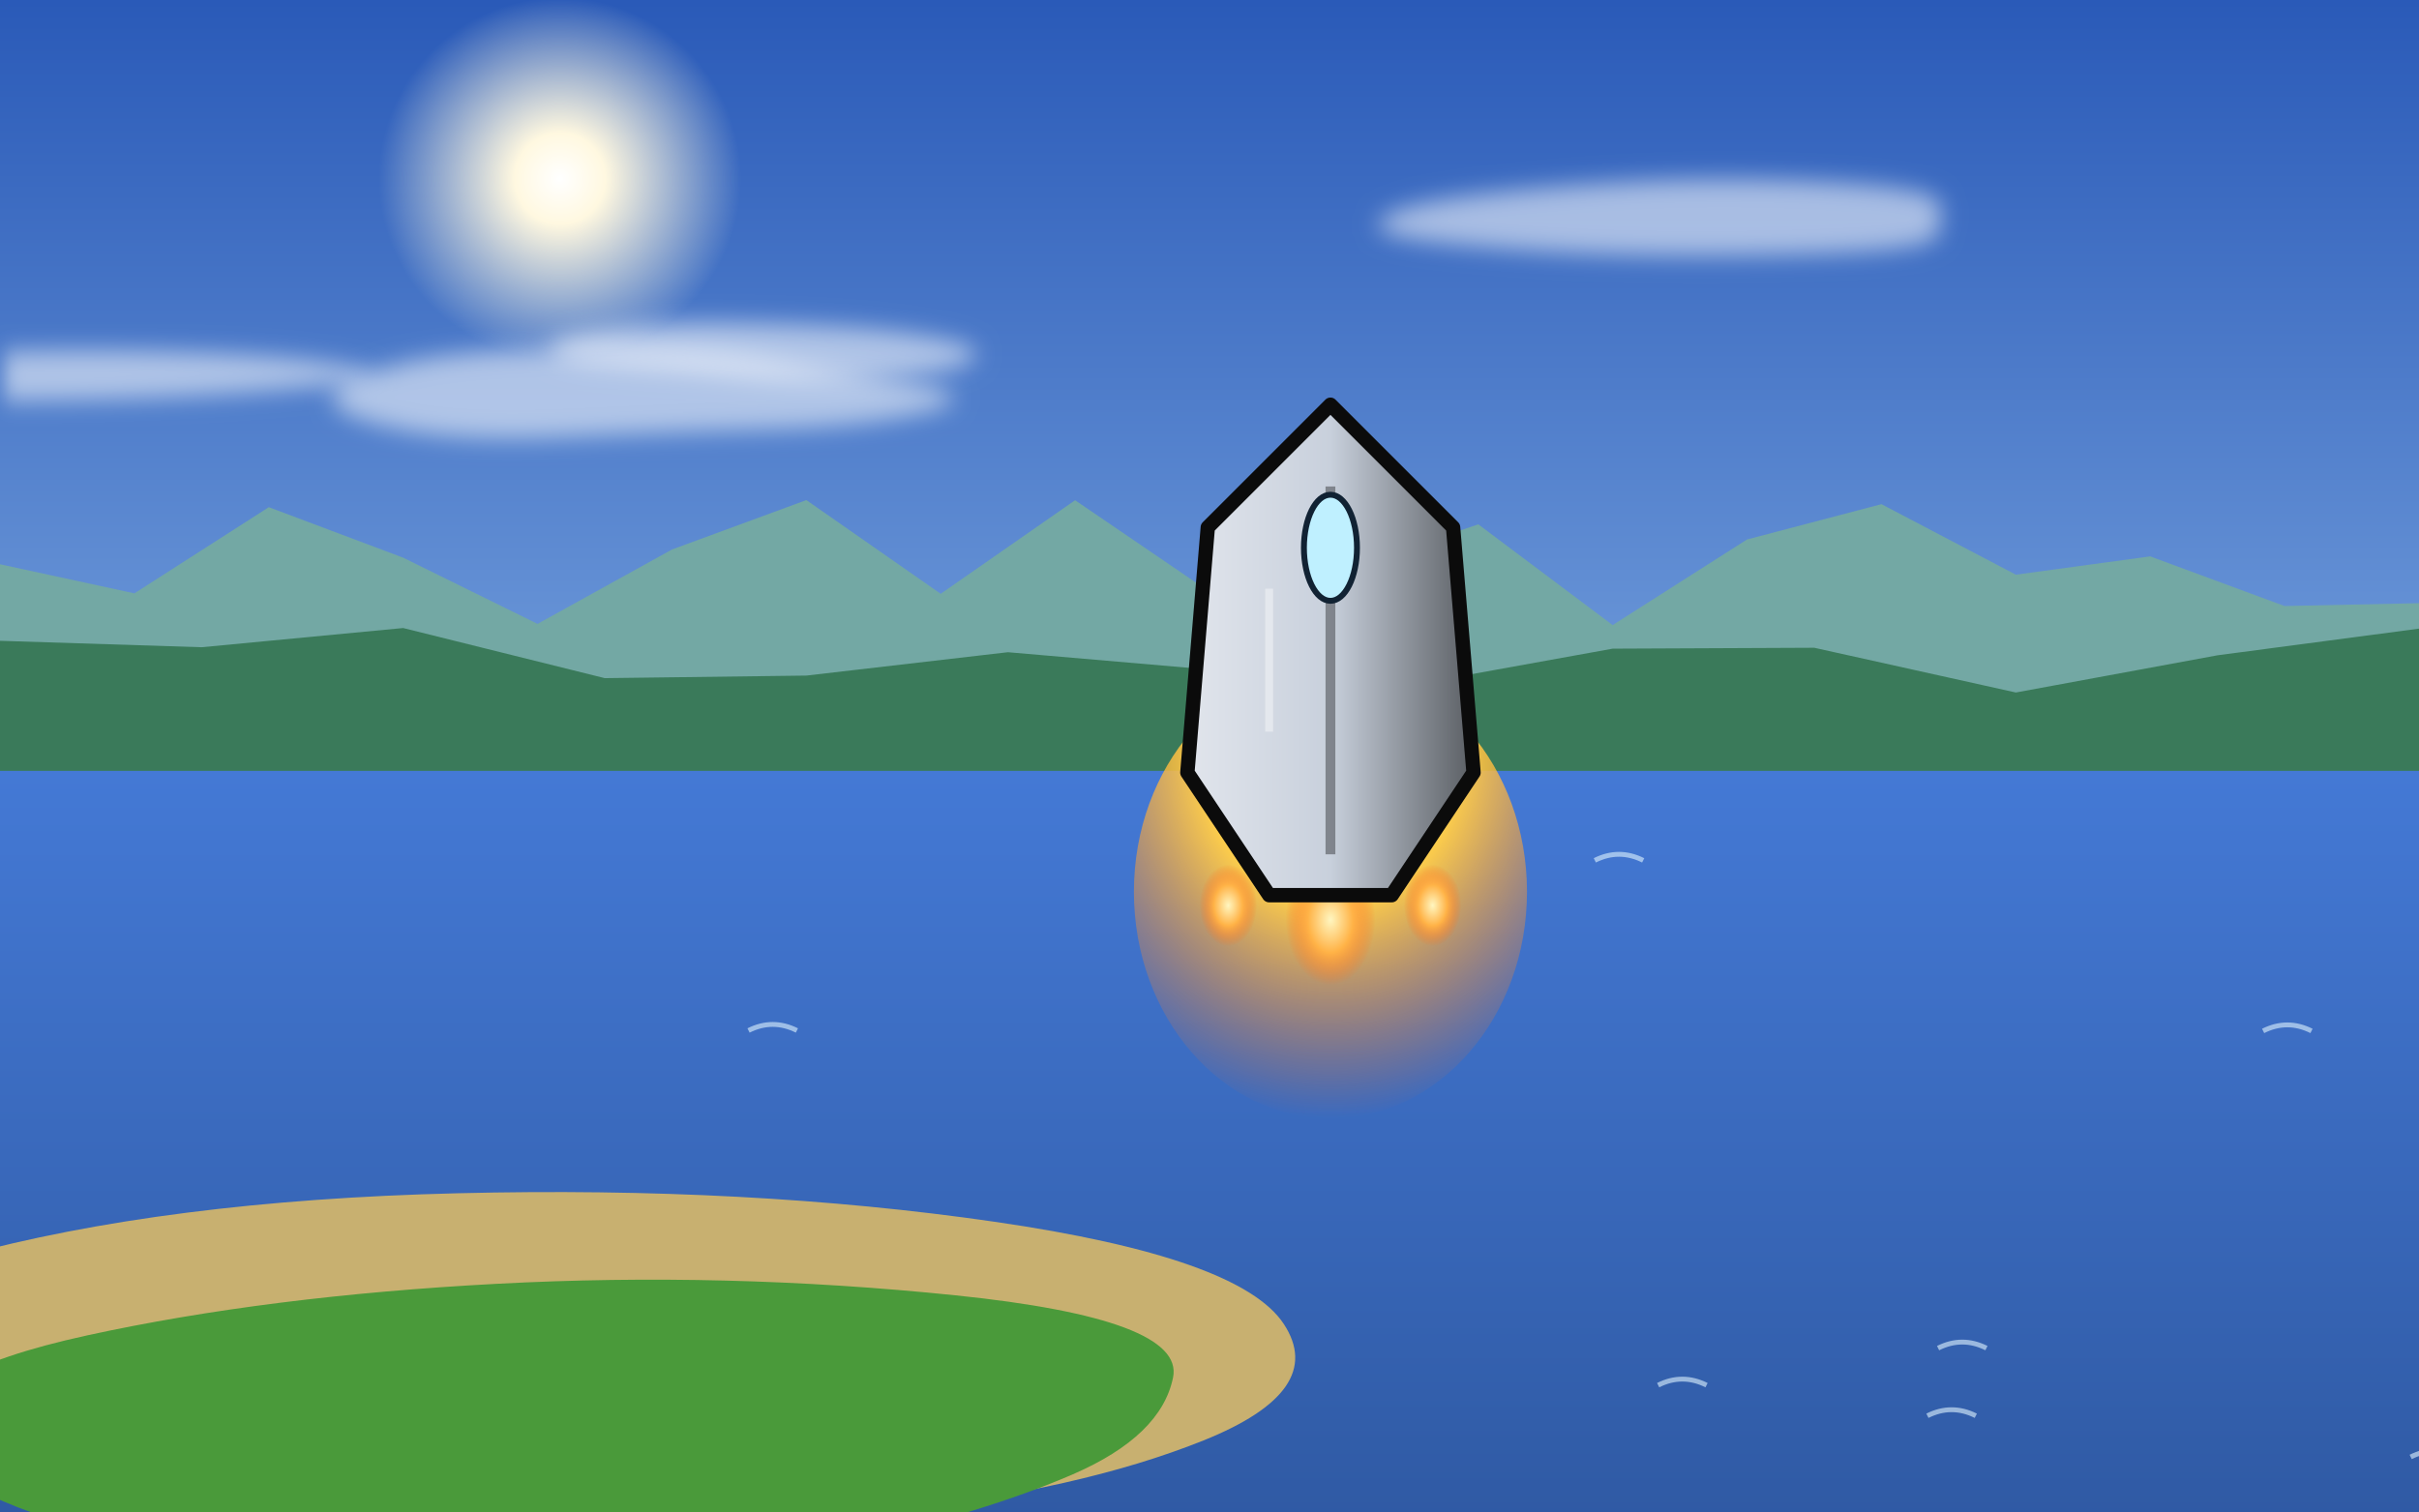
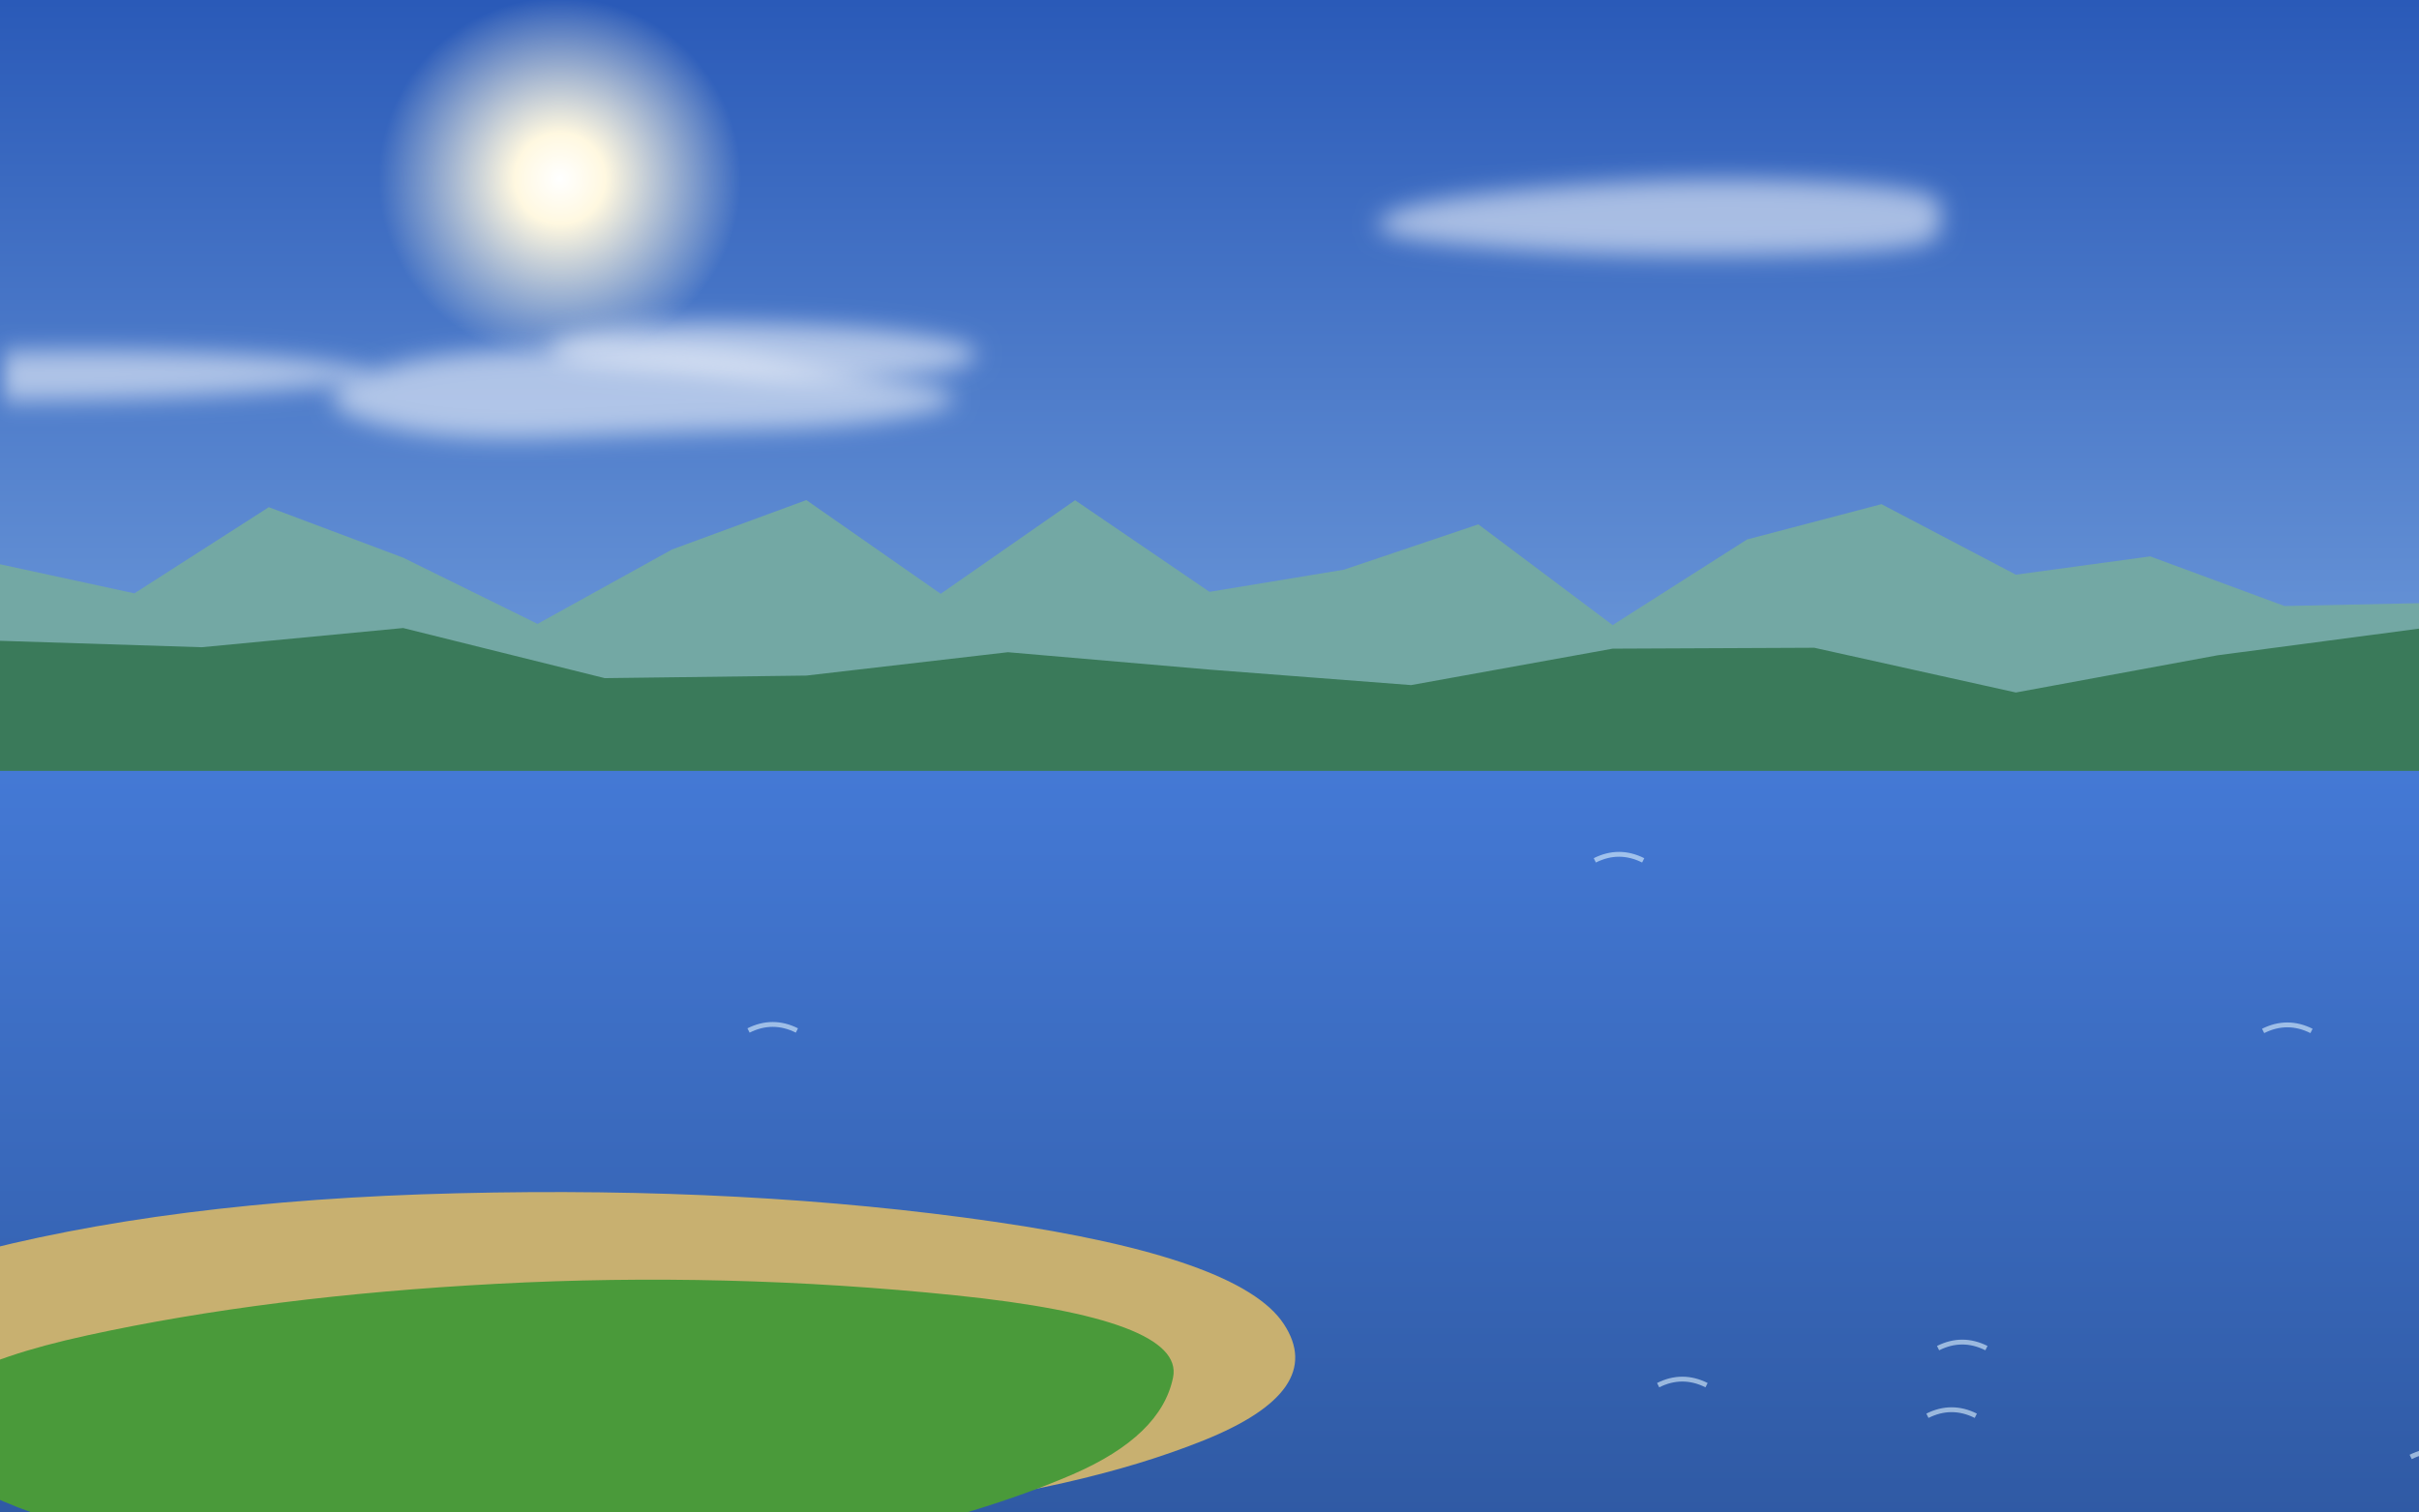
<svg xmlns="http://www.w3.org/2000/svg" width="320" height="200" viewBox="0 0 320 200">
  <defs>
    <linearGradient id="sky" x1="0" y1="0" x2="0" y2="1">
      <stop offset="0" stop-color="#2a5ab8" />
      <stop offset="1" stop-color="#b8e0ff" />
    </linearGradient>
    <linearGradient id="gr" x1="0" y1="0" x2="0" y2="1">
      <stop offset="0" stop-color="#4479d5" />
      <stop offset="1" stop-color="#1a3a72" />
    </linearGradient>
    <filter id="soft" x="-50%" y="-50%" width="200%" height="200%">
      <feGaussianBlur stdDeviation="1.6" />
    </filter>
    <radialGradient id="sun" cx="0.5" cy="0.5" r="0.5">
      <stop offset="0" stop-color="#ffffff" />
      <stop offset="0.25" stop-color="#fff8e0" />
      <stop offset="1" stop-color="#fff8e0" stop-opacity="0" />
-     </radialGradient>
-     <linearGradient id="csh" x1="0" y1="0" x2="0" y2="1">
-       <stop offset="0" stop-color="#e1e5ec" />
-       <stop offset="0.5" stop-color="#c8d0dc" />
-       <stop offset="1" stop-color="#5a5e63" />
-     </linearGradient>
-     <radialGradient id="cse" cx="0.5" cy="0.5" r="0.5">
-       <stop offset="0" stop-color="#fff6c0" />
-       <stop offset="0.5" stop-color="#ffb347" />
-       <stop offset="1" stop-color="#ff6a1a" stop-opacity="0" />
-     </radialGradient>
-     <radialGradient id="fl" cx="0.5" cy="0.2" r="0.8">
-       <stop offset="0" stop-color="#ffffff" />
-       <stop offset="0.4" stop-color="#ffd04a" />
-       <stop offset="1" stop-color="#ff6a1a" stop-opacity="0" />
    </radialGradient>
  </defs>
  <rect x="0" y="0" width="320" height="200" fill="url(#sky)" />
  <circle cx="74.07" cy="23.64" r="24" fill="url(#sun)" />
  <path d="M46.36,48.51Q53.51,49.95 42.23,51.08Q30.96,52.2 19.39,52.67Q7.81,53.13 -4.92,53.07Q-17.65,53.02 -29.53,52.2Q-41.42,51.39 -44.04,49.87Q-46.66,48.34 -30.93,47.81Q-15.2,47.28 -3,46.67Q9.2,46.06 24.21,46.57Q39.22,47.07 46.36,48.51Z" fill="#ffffff" opacity="0.55" filter="url(#soft)" />
  <path d="M125.76,45.11Q130.99,46.33 128.28,47.87Q125.57,49.41 116.04,50.06Q106.51,50.71 98.67,49.91Q90.83,49.11 82.01,48.5Q73.18,47.89 72.71,46.3Q72.23,44.71 79.51,43.59Q86.78,42.47 96.16,42.63Q105.53,42.78 113.03,43.34Q120.53,43.89 125.76,45.11Z" fill="#ffffff" opacity="0.55" filter="url(#soft)" />
  <path d="M120.93,50.71Q130.69,52.48 122.62,54.47Q114.54,56.45 101.67,56.79Q88.79,57.14 74.66,57.82Q60.53,58.49 51.97,56.59Q43.42,54.69 44.07,52.52Q44.73,50.35 52.25,48.31Q59.76,46.27 75.49,46.01Q91.21,45.74 101.19,47.34Q111.17,48.94 120.93,50.71Z" fill="#ffffff" opacity="0.55" filter="url(#soft)" />
  <path d="M256.64,27Q256.96,29.01 256.38,30.99Q255.79,32.97 242.11,33.5Q228.43,34.03 216.1,33.74Q203.77,33.46 192.06,32.3Q180.34,31.14 182.58,29.12Q184.81,27.11 194.45,25.88Q204.09,24.64 216.68,23.99Q229.26,23.33 242.79,24.16Q256.32,24.99 256.64,27Z" fill="#ffffff" opacity="0.55" filter="url(#soft)" />
  <path d="M0,100L0,74.66L17.78,78.51L35.56,67.11L53.33,73.79L71.11,82.55L88.89,72.71L106.67,66.17L124.44,78.57L142.22,66.19L160,78.31L177.78,75.38L195.56,69.38L213.33,82.71L231.11,71.38L248.89,66.71L266.67,76.04L284.44,73.62L302.22,80.19L320,79.81L320,100Z" fill="#73a8a4" />
  <path d="M0,114L0,84.79L26.67,85.64L53.33,83.1L80,89.73L106.67,89.39L133.33,86.3L160,88.6L186.67,90.65L213.33,85.83L240,85.71L266.67,91.63L293.33,86.71L320,83.18L320,114Z" fill="#3a7a5a" />
  <rect x="0" y="102" width="320" height="200" fill="url(#gr)" />
  <path d="M210.97,113.84 q3.2,-1.6 6.4,0" stroke="#e0f4ff" stroke-width="0.64" fill="none" opacity="0.6" />
  <path d="M254.97,187.33 q3.2,-1.6 6.4,0" stroke="#e0f4ff" stroke-width="0.64" fill="none" opacity="0.6" />
  <path d="M318.9,192.78 q3.2,-1.6 6.4,0" stroke="#e0f4ff" stroke-width="0.64" fill="none" opacity="0.6" />
  <path d="M2.97,193.17 q3.2,-1.6 6.4,0" stroke="#e0f4ff" stroke-width="0.64" fill="none" opacity="0.6" />
  <path d="M57.75,180.04 q3.2,-1.6 6.4,0" stroke="#e0f4ff" stroke-width="0.64" fill="none" opacity="0.6" />
  <path d="M219.35,183.28 q3.2,-1.6 6.4,0" stroke="#e0f4ff" stroke-width="0.64" fill="none" opacity="0.6" />
  <path d="M99.02,136.35 q3.2,-1.6 6.4,0" stroke="#e0f4ff" stroke-width="0.64" fill="none" opacity="0.6" />
  <path d="M25.72,199.66 q3.2,-1.6 6.4,0" stroke="#e0f4ff" stroke-width="0.64" fill="none" opacity="0.6" />
  <path d="M256.38,178.38 q3.2,-1.6 6.4,0" stroke="#e0f4ff" stroke-width="0.64" fill="none" opacity="0.6" />
  <path d="M91.6,184 q3.2,-1.6 6.4,0" stroke="#e0f4ff" stroke-width="0.64" fill="none" opacity="0.6" />
  <path d="M299.38,136.41 q3.2,-1.6 6.4,0" stroke="#e0f4ff" stroke-width="0.64" fill="none" opacity="0.6" />
  <path d="M37.12,183.93 q3.2,-1.6 6.4,0" stroke="#e0f4ff" stroke-width="0.64" fill="none" opacity="0.6" />
  <path d="M169.83,175.19Q175.62,184 159.22,190.59Q142.81,197.18 117.98,199.91Q93.15,202.65 68.3,201.24Q43.45,199.83 10.52,196.57Q-22.42,193.32 -27.5,183.54Q-32.57,173.76 -5.35,166.29Q21.87,158.83 60.48,157.89Q99.08,156.94 131.56,161.66Q164.04,166.37 169.83,175.19Z" fill="#c8b070" />
  <path d="M155.18,182.26Q153.61,190 141.94,195.07Q130.27,200.14 111.88,204.27Q93.49,208.4 64.69,208.38Q35.88,208.37 14.06,203.02Q-7.75,197.68 -10.08,189.8Q-12.4,181.92 11.55,176.69Q35.49,171.47 65.72,169.87Q95.94,168.26 126.35,171.39Q156.76,174.52 155.18,182.26Z" fill="#4a9a3a" />
-   <ellipse cx="176" cy="118" rx="26" ry="30" fill="url(#fl)" />
-   <g transform="translate(176 86) rotate(-90) scale(2.6) translate(-16 -12)">
-     <ellipse cx="2.27" cy="12" rx="3.33" ry="2.29" fill="url(#cse)" />
-     <ellipse cx="3" cy="6.8" rx="2.08" ry="1.46" fill="url(#cse)" />
-     <ellipse cx="3" cy="17.2" rx="2.08" ry="1.46" fill="url(#cse)" />
-     <polygon points="28.48,12 22.24,5.76 9.76,4.72 3.52,8.88 3.52,15.12 9.76,19.28 22.24,18.24" fill="url(#csh)" stroke="#0b0b0b" stroke-width="0.73" stroke-linejoin="round" />
-     <line x1="5.6" y1="12" x2="24.32" y2="12" stroke="#6e7279" stroke-width="0.5" opacity="0.8" />
-     <line x1="11.84" y1="8.88" x2="19.12" y2="8.88" stroke="#e9ecf1" stroke-width="0.4" opacity="0.8" />
-     <ellipse cx="21.2" cy="12" rx="2.7" ry="1.35" fill="#bff0ff" stroke="#123" stroke-width="0.3" />
-   </g>
</svg>
